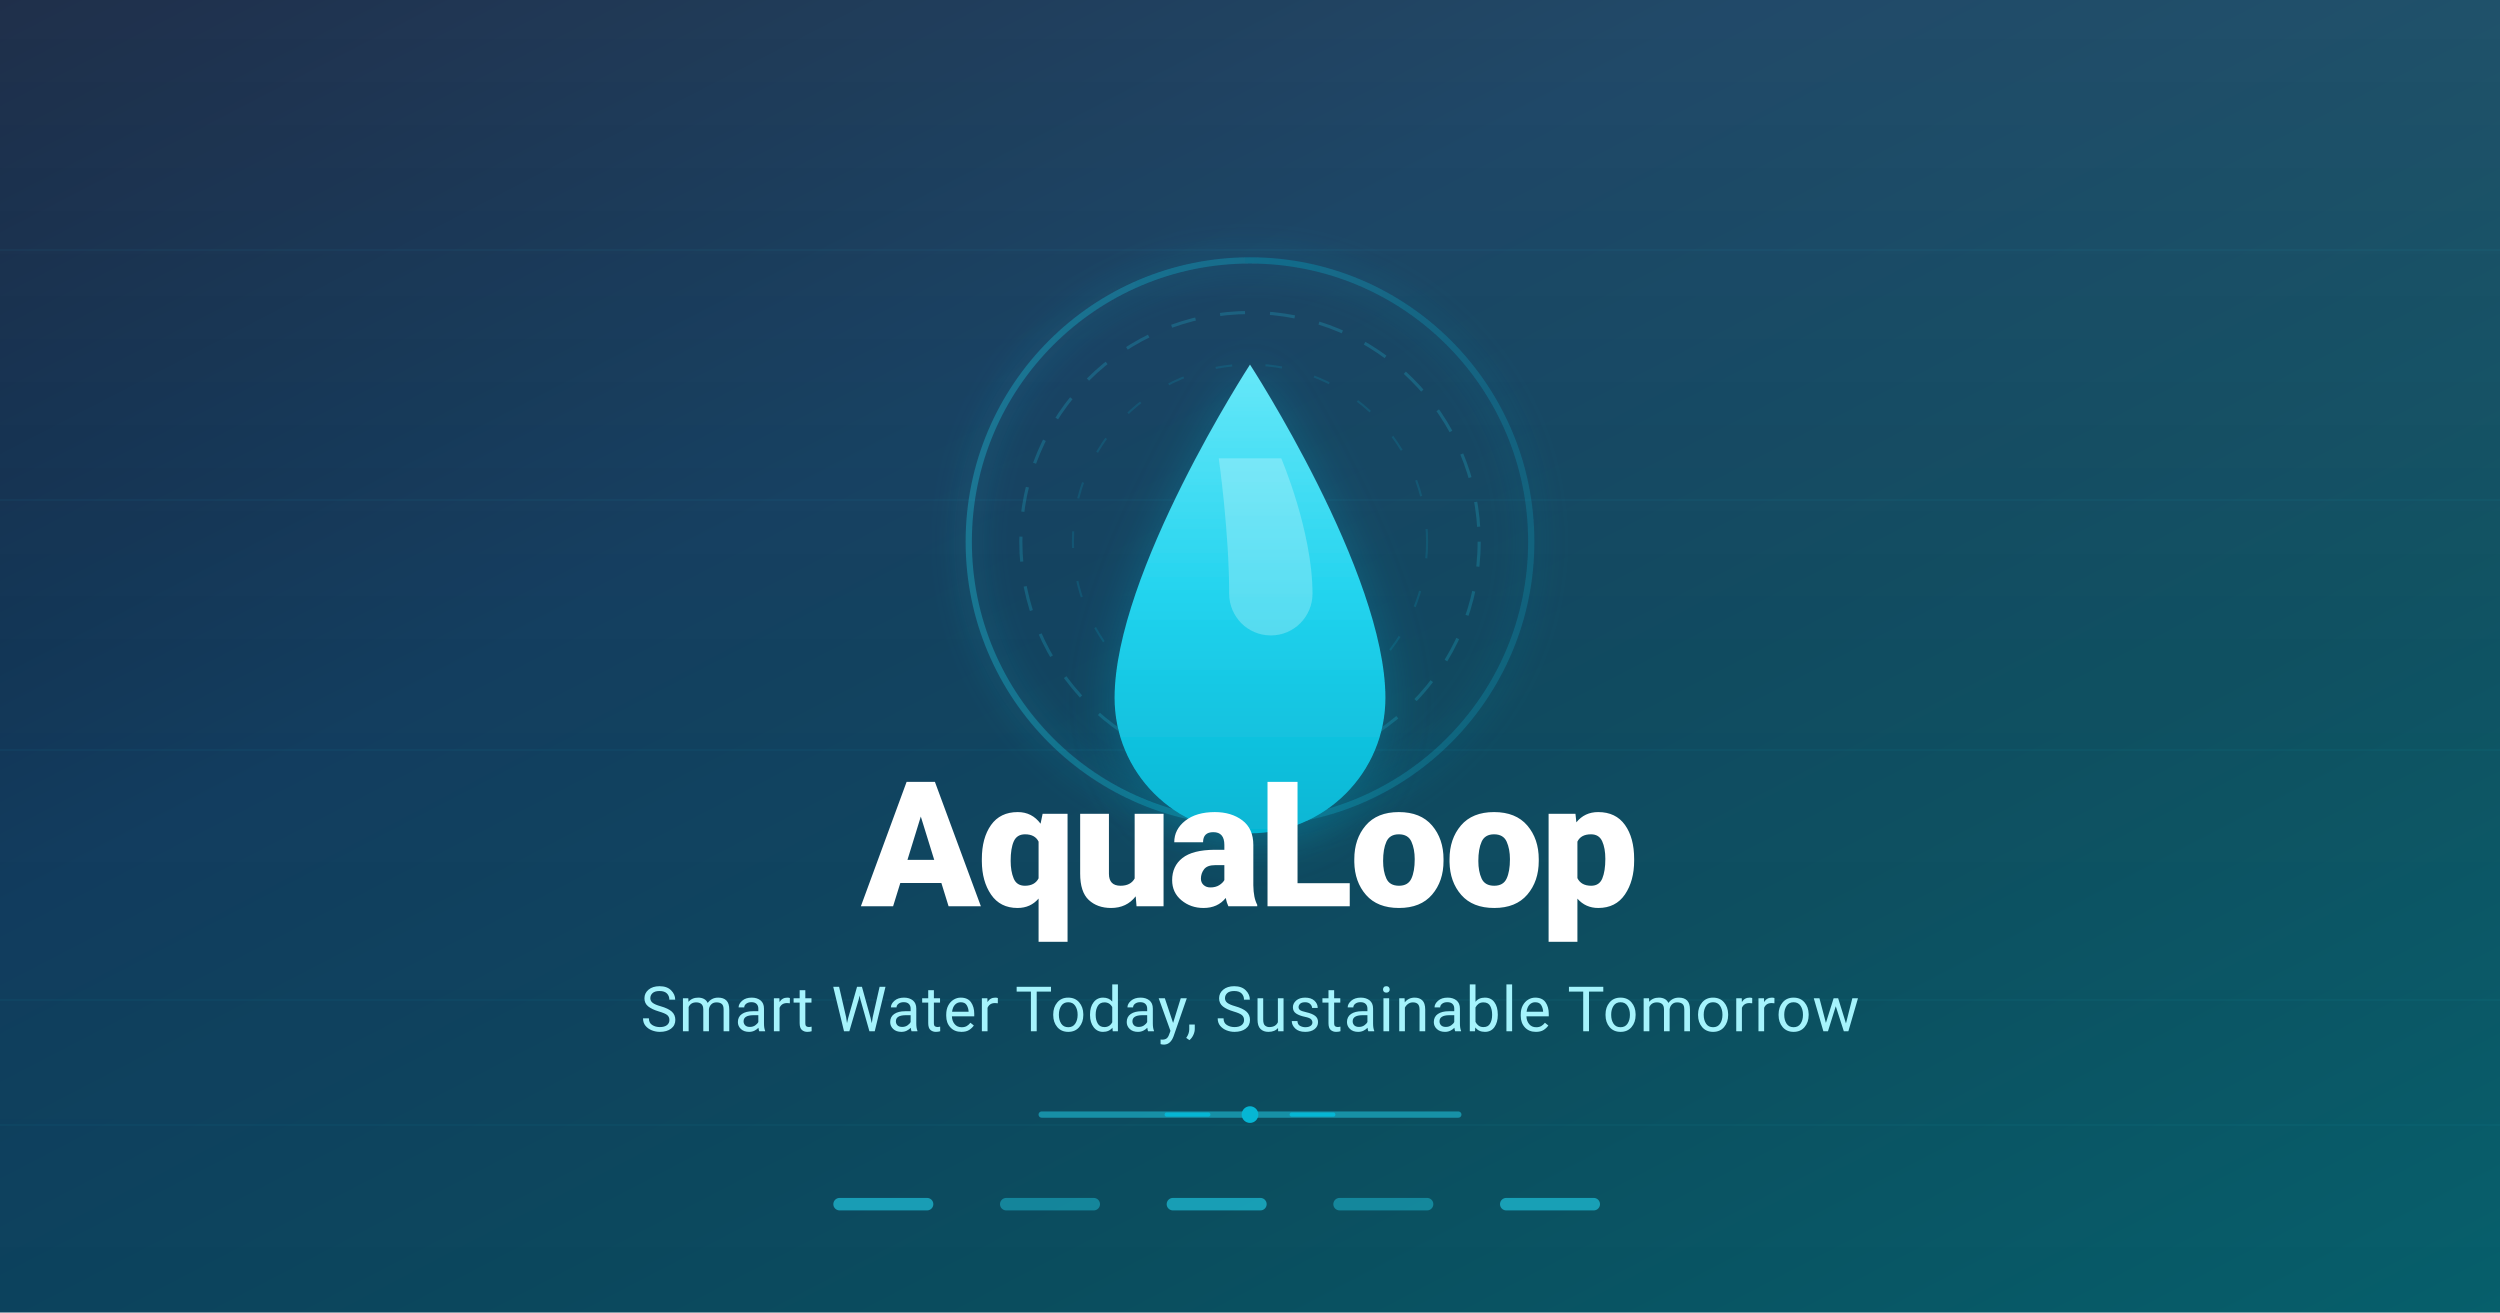
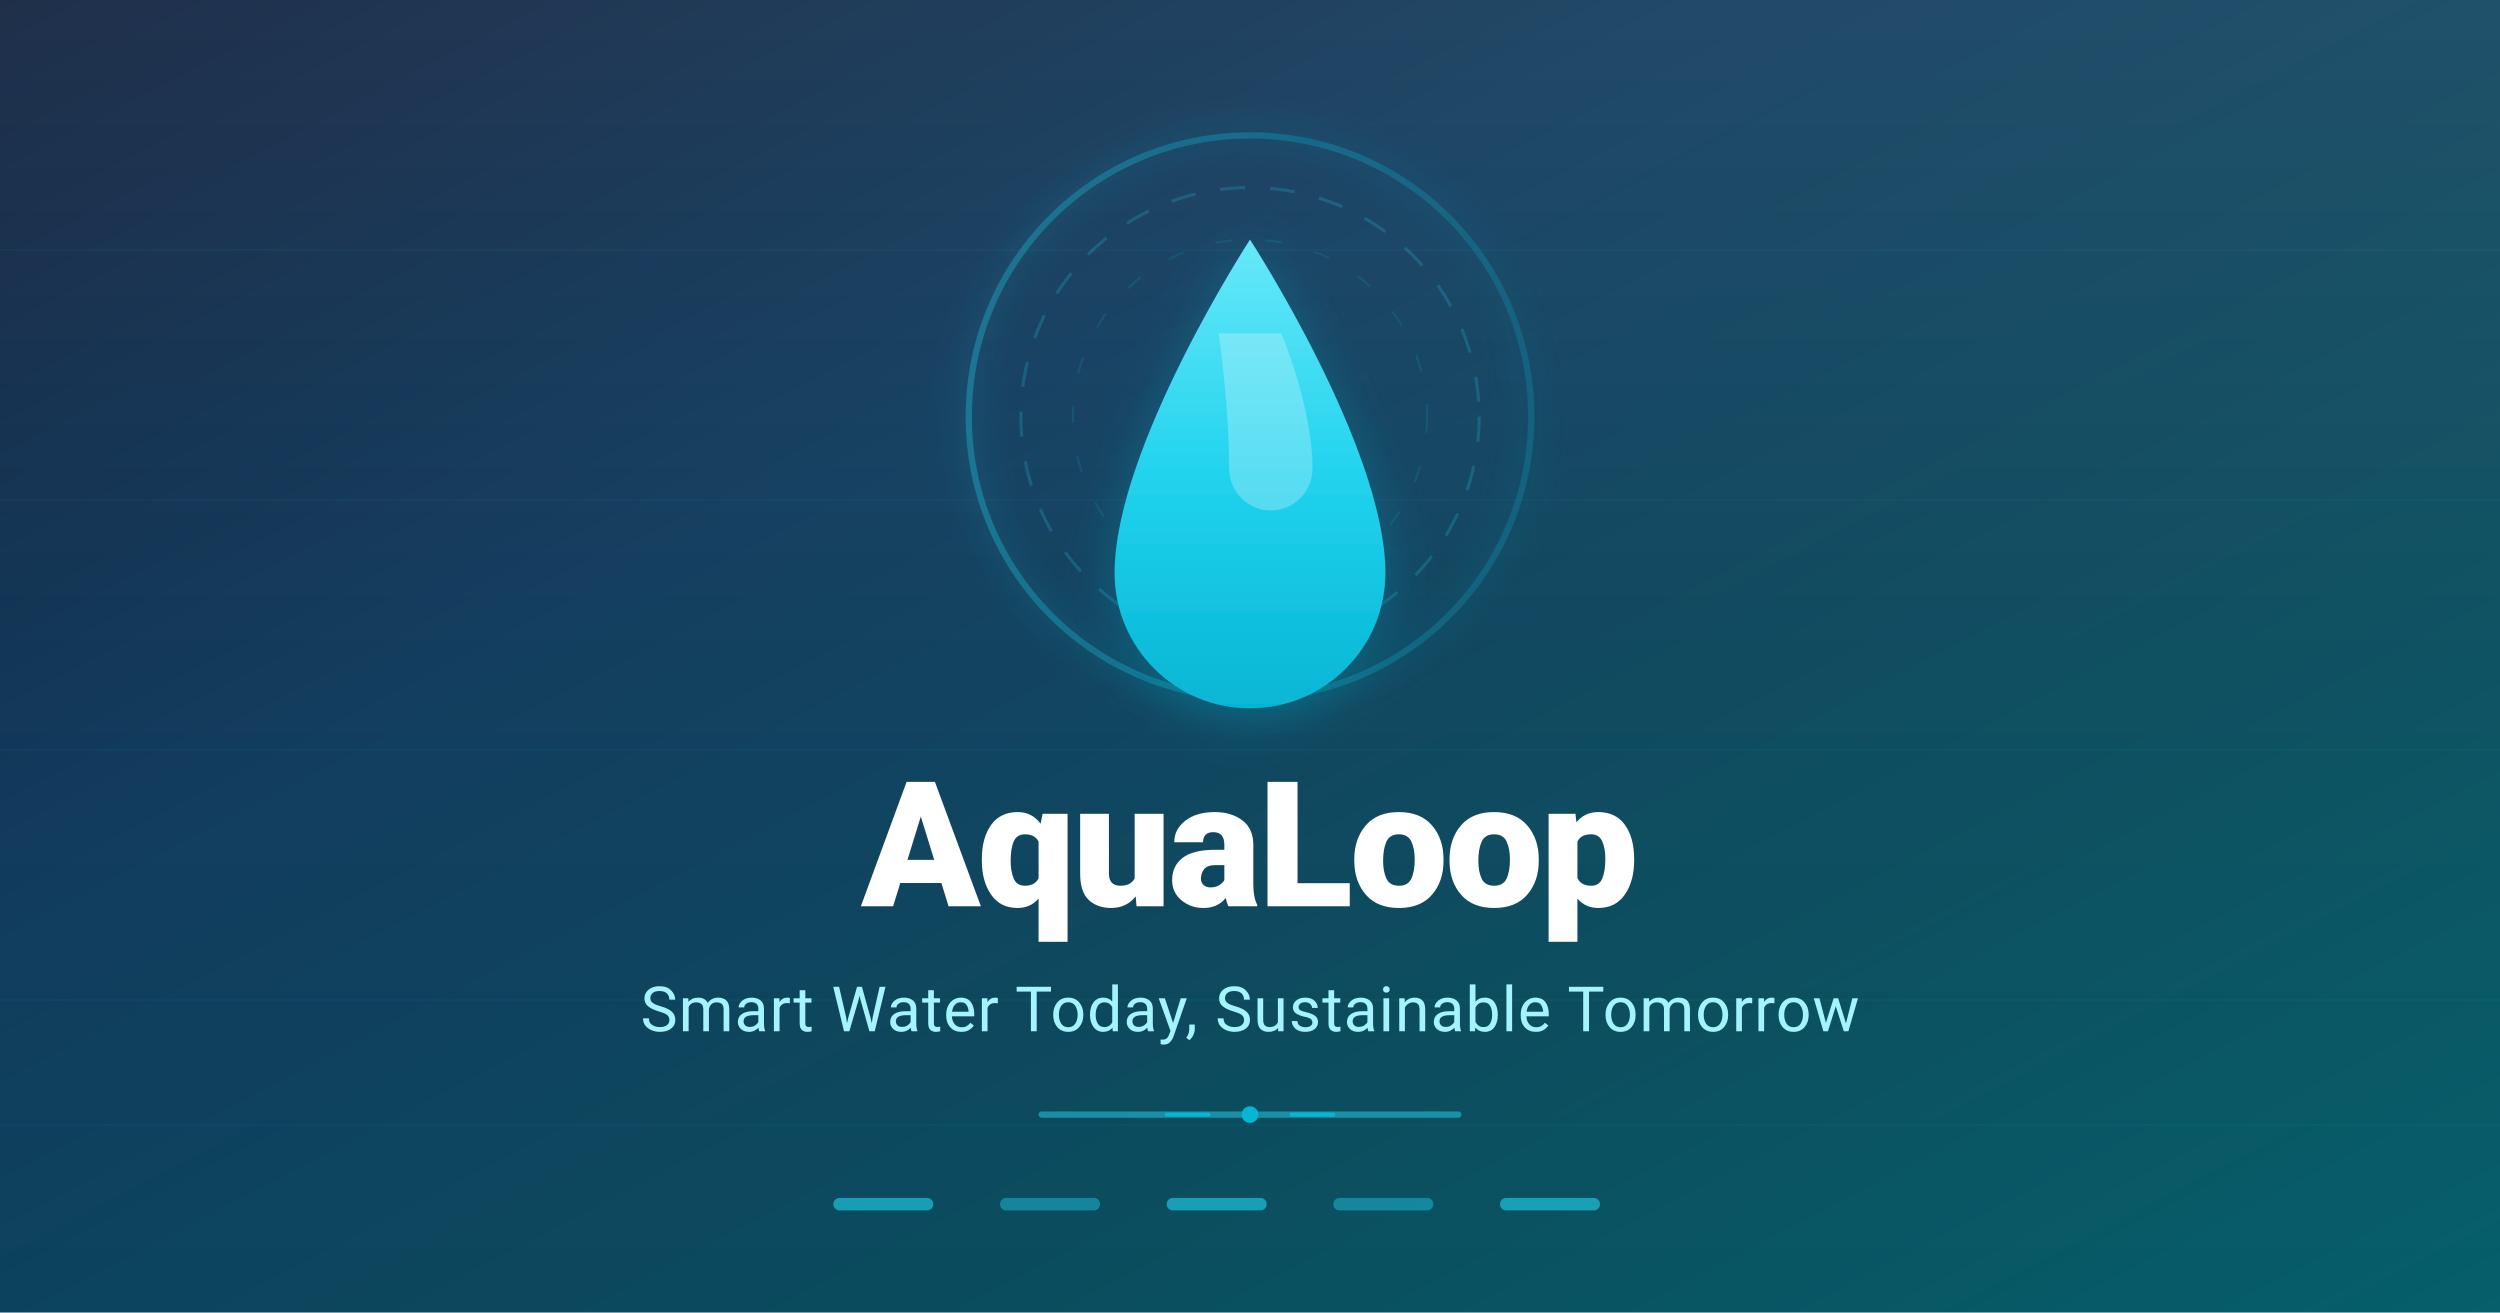
<svg xmlns="http://www.w3.org/2000/svg" viewBox="0 0 1200 630">
  <defs>
    <linearGradient id="bgGrad" x1="0%" y1="0%" x2="100%" y2="100%">
      <stop offset="0%" stop-color="#0c1d3b" />
      <stop offset="35%" stop-color="#0e3a5c" />
      <stop offset="70%" stop-color="#0a4d5e" />
      <stop offset="100%" stop-color="#065f6b" />
    </linearGradient>
    <linearGradient id="waterHighlight" x1="0%" y1="0%" x2="0%" y2="100%">
      <stop offset="0%" stop-color="#ffffff" stop-opacity="0.08" />
      <stop offset="50%" stop-color="#ffffff" stop-opacity="0.02" />
      <stop offset="100%" stop-color="#ffffff" stop-opacity="0" />
    </linearGradient>
    <linearGradient id="dropGrad" x1="0%" y1="0%" x2="0%" y2="100%">
      <stop offset="0%" stop-color="#67e8f9" />
      <stop offset="50%" stop-color="#22d3ee" />
      <stop offset="100%" stop-color="#06b6d4" />
    </linearGradient>
    <linearGradient id="ringGrad" x1="0%" y1="0%" x2="100%" y2="0%">
      <stop offset="0%" stop-color="#22d3ee" />
      <stop offset="50%" stop-color="#06b6d4" />
      <stop offset="100%" stop-color="#0891b2" />
    </linearGradient>
    <filter id="glow" x="-50%" y="-50%" width="200%" height="200%">
      <feGaussianBlur stdDeviation="8" result="blur" />
      <feMerge>
        <feMergeNode in="blur" />
        <feMergeNode in="SourceGraphic" />
      </feMerge>
    </filter>
    <filter id="shadow" x="-20%" y="-20%" width="140%" height="140%">
      <feDropShadow dx="0" dy="4" stdDeviation="12" flood-color="#06b6d4" flood-opacity="0.3" />
    </filter>
  </defs>
  <rect width="1200" height="630" fill="url(#bgGrad)" />
  <rect width="1200" height="630" fill="url(#waterHighlight)" />
  <g opacity="0.04" stroke="#22d3ee" stroke-width="1">
    <line x1="0" y1="120" x2="1200" y2="120" />
    <line x1="0" y1="240" x2="1200" y2="240" />
    <line x1="0" y1="360" x2="1200" y2="360" />
    <line x1="0" y1="480" x2="1200" y2="480" />
    <line x1="0" y1="540" x2="1200" y2="540" />
  </g>
-   <g transform="translate(600 260)">
+   <g transform="translate(600 200)">
    <circle r="135" fill="none" stroke="url(#ringGrad)" stroke-width="3" opacity="0.35" filter="url(#glow)" />
    <circle r="110" fill="none" stroke="#22d3ee" stroke-width="1.5" opacity="0.2" stroke-dasharray="12 12" />
    <circle r="85" fill="none" stroke="#06b6d4" stroke-width="1" opacity="0.15" stroke-dasharray="8 16" />
    <g filter="url(#shadow)">
      <path d="M0 -85 C0 -85 -65 15 -65 75 a65 65 0 0 0 130 0 C65 15 0 -85 0 -85 Z" fill="url(#dropGrad)" />
      <path d="M-15 -40 C-15 -40 -10 -5 -10 25 a20 20 0 0 0 40 0 C30 -5 15 -40 15 -40 Z" fill="#ffffff" opacity="0.25" />
    </g>
  </g>
  <text x="600" y="435" text-anchor="middle" font-family="system-ui, -apple-system, BlinkMacSystemFont, 'Segoe UI', Roboto, sans-serif" font-size="84" font-weight="800" fill="#ffffff" letter-spacing="-1.5">AquaLoop</text>
  <text x="600" y="495" text-anchor="middle" font-family="system-ui, -apple-system, BlinkMacSystemFont, 'Segoe UI', Roboto, sans-serif" font-size="30" font-weight="400" fill="#a5f3fc" letter-spacing="0.5">Smart Water Today, Sustainable Tomorrow</text>
  <g transform="translate(600 535)">
    <line x1="-100" y1="0" x2="100" y2="0" stroke="#22d3ee" stroke-width="3" stroke-linecap="round" opacity="0.5" />
    <circle cx="0" cy="0" r="4" fill="#06b6d4" />
    <line x1="-40" y1="0" x2="-20" y2="0" stroke="#06b6d4" stroke-width="2" stroke-linecap="round" />
    <line x1="20" y1="0" x2="40" y2="0" stroke="#06b6d4" stroke-width="2" stroke-linecap="round" />
  </g>
  <g transform="translate(600 575)" fill="#22d3ee" opacity="0.6">
    <rect x="-200" y="0" width="48" height="6" rx="3" />
    <rect x="-120" y="0" width="48" height="6" rx="3" opacity="0.7" />
    <rect x="-40" y="0" width="48" height="6" rx="3" />
    <rect x="40" y="0" width="48" height="6" rx="3" opacity="0.7" />
    <rect x="120" y="0" width="48" height="6" rx="3" />
  </g>
</svg>
